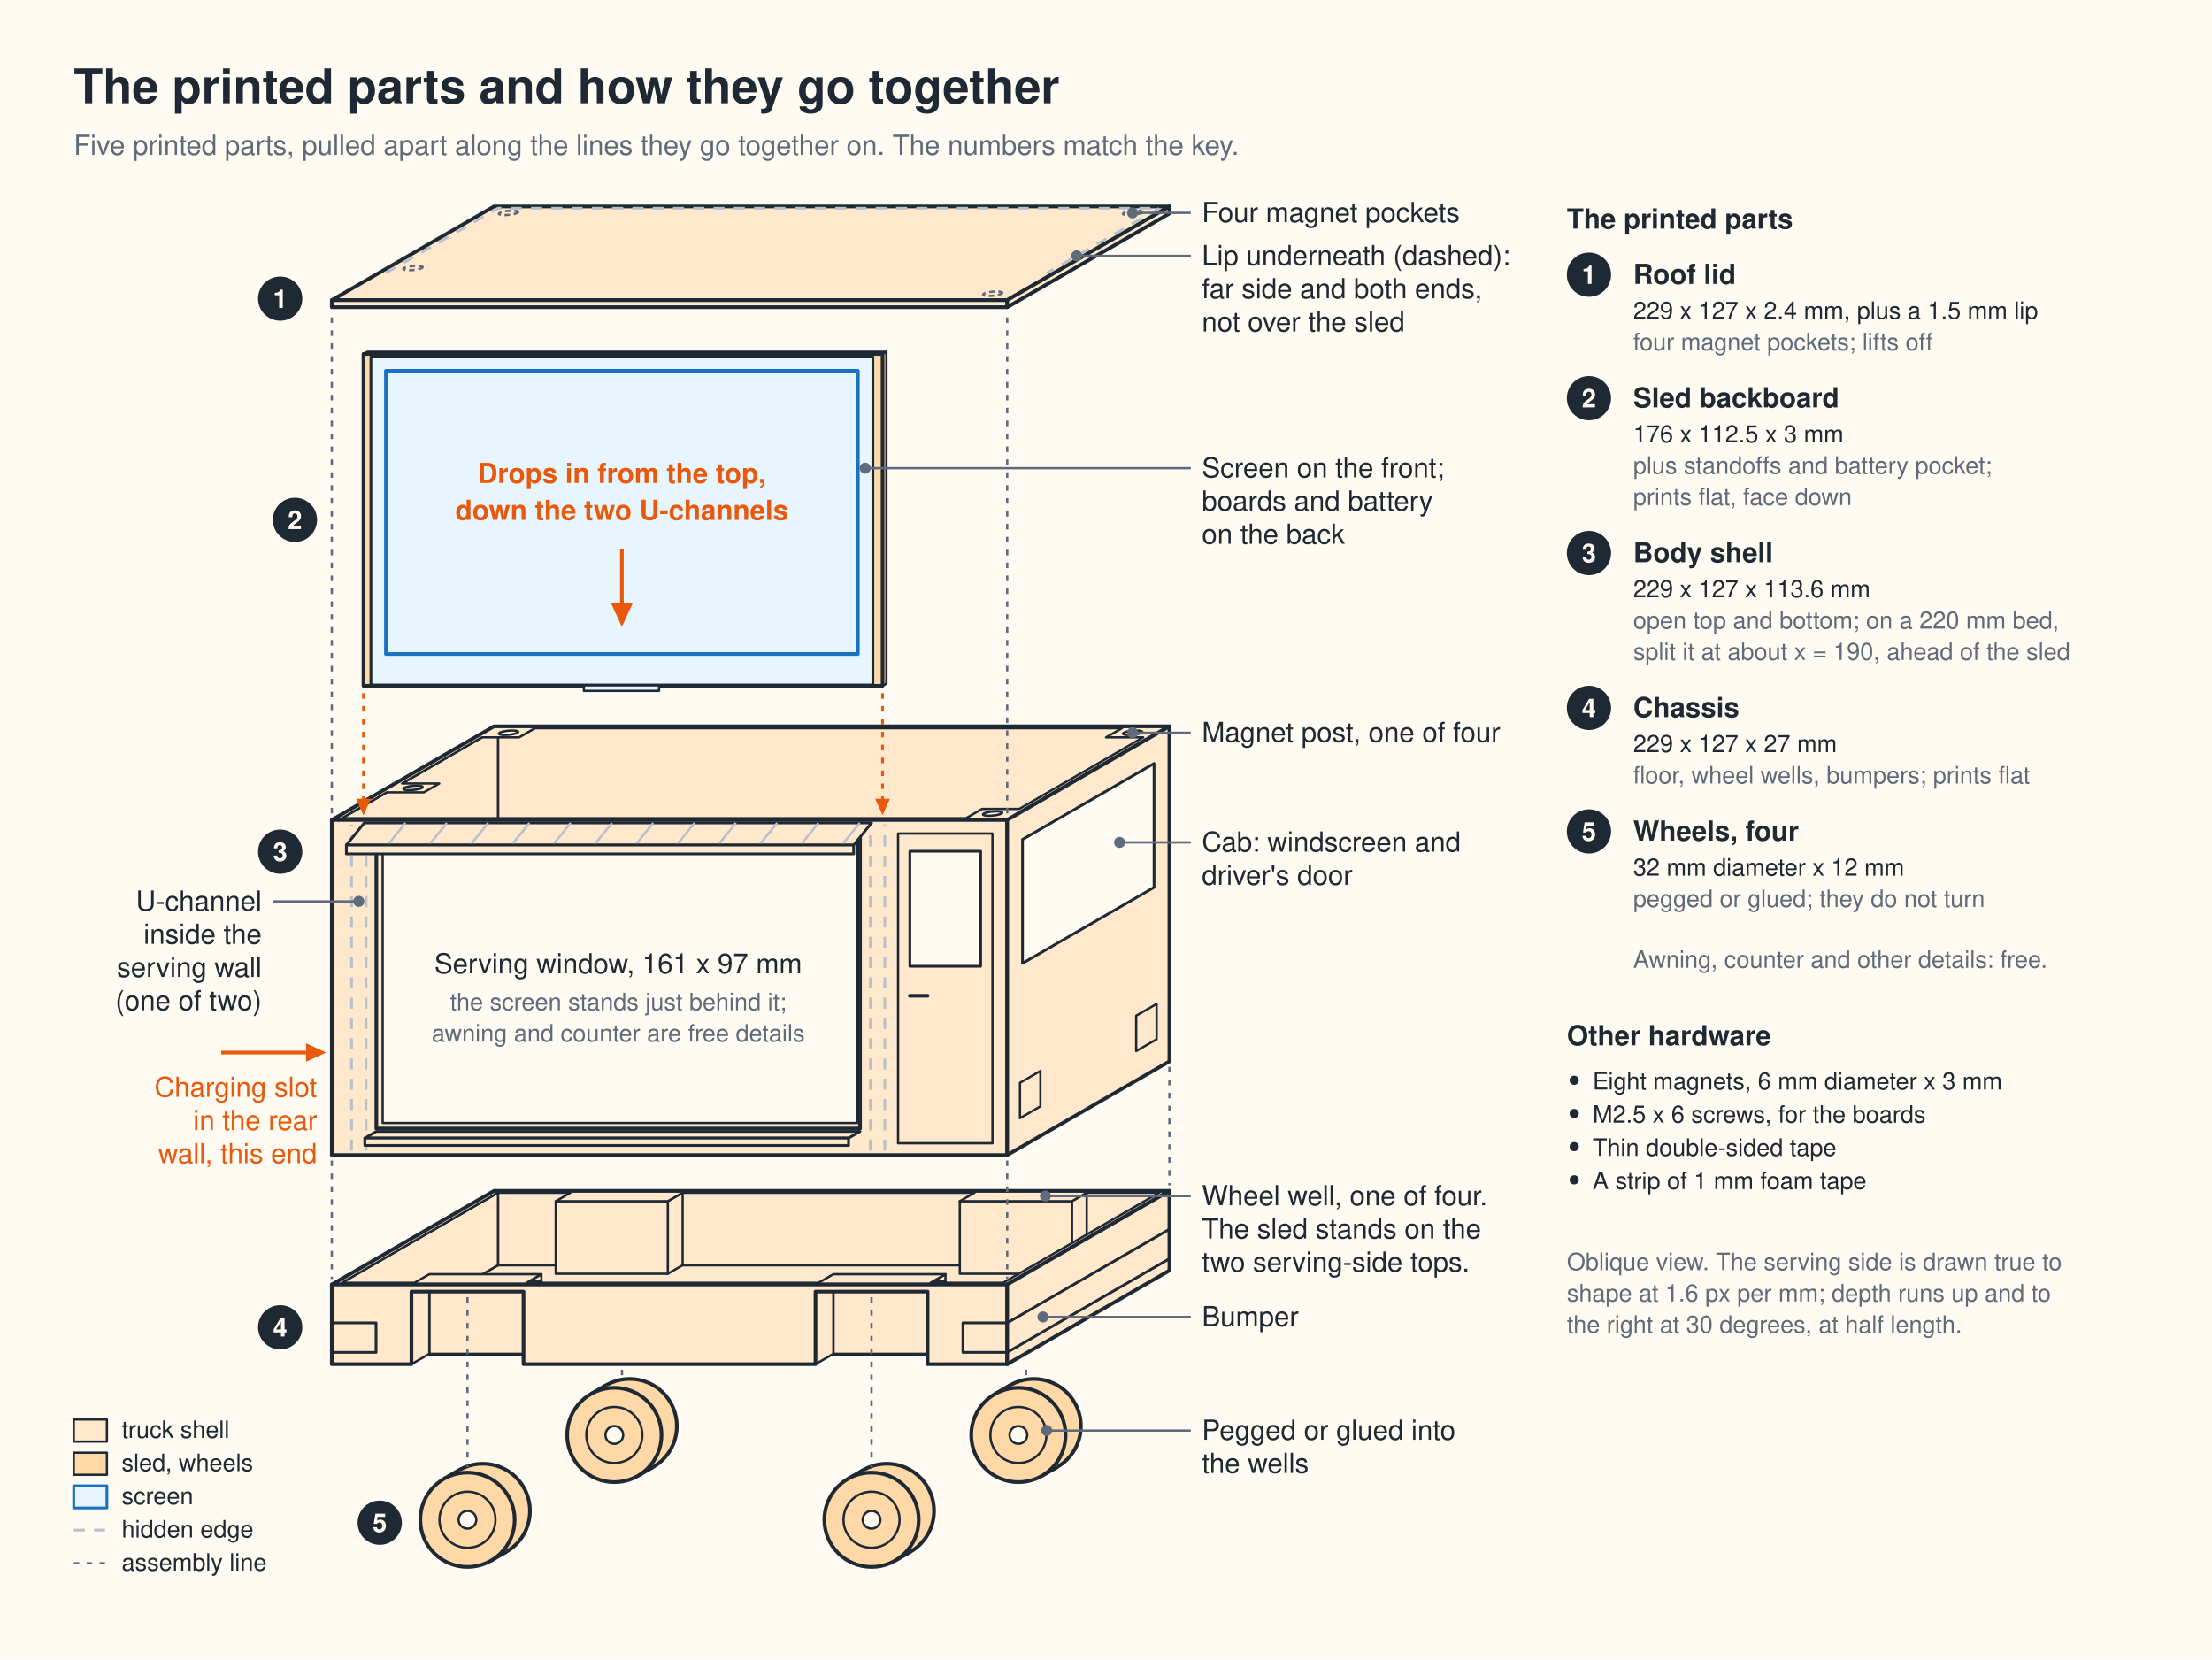
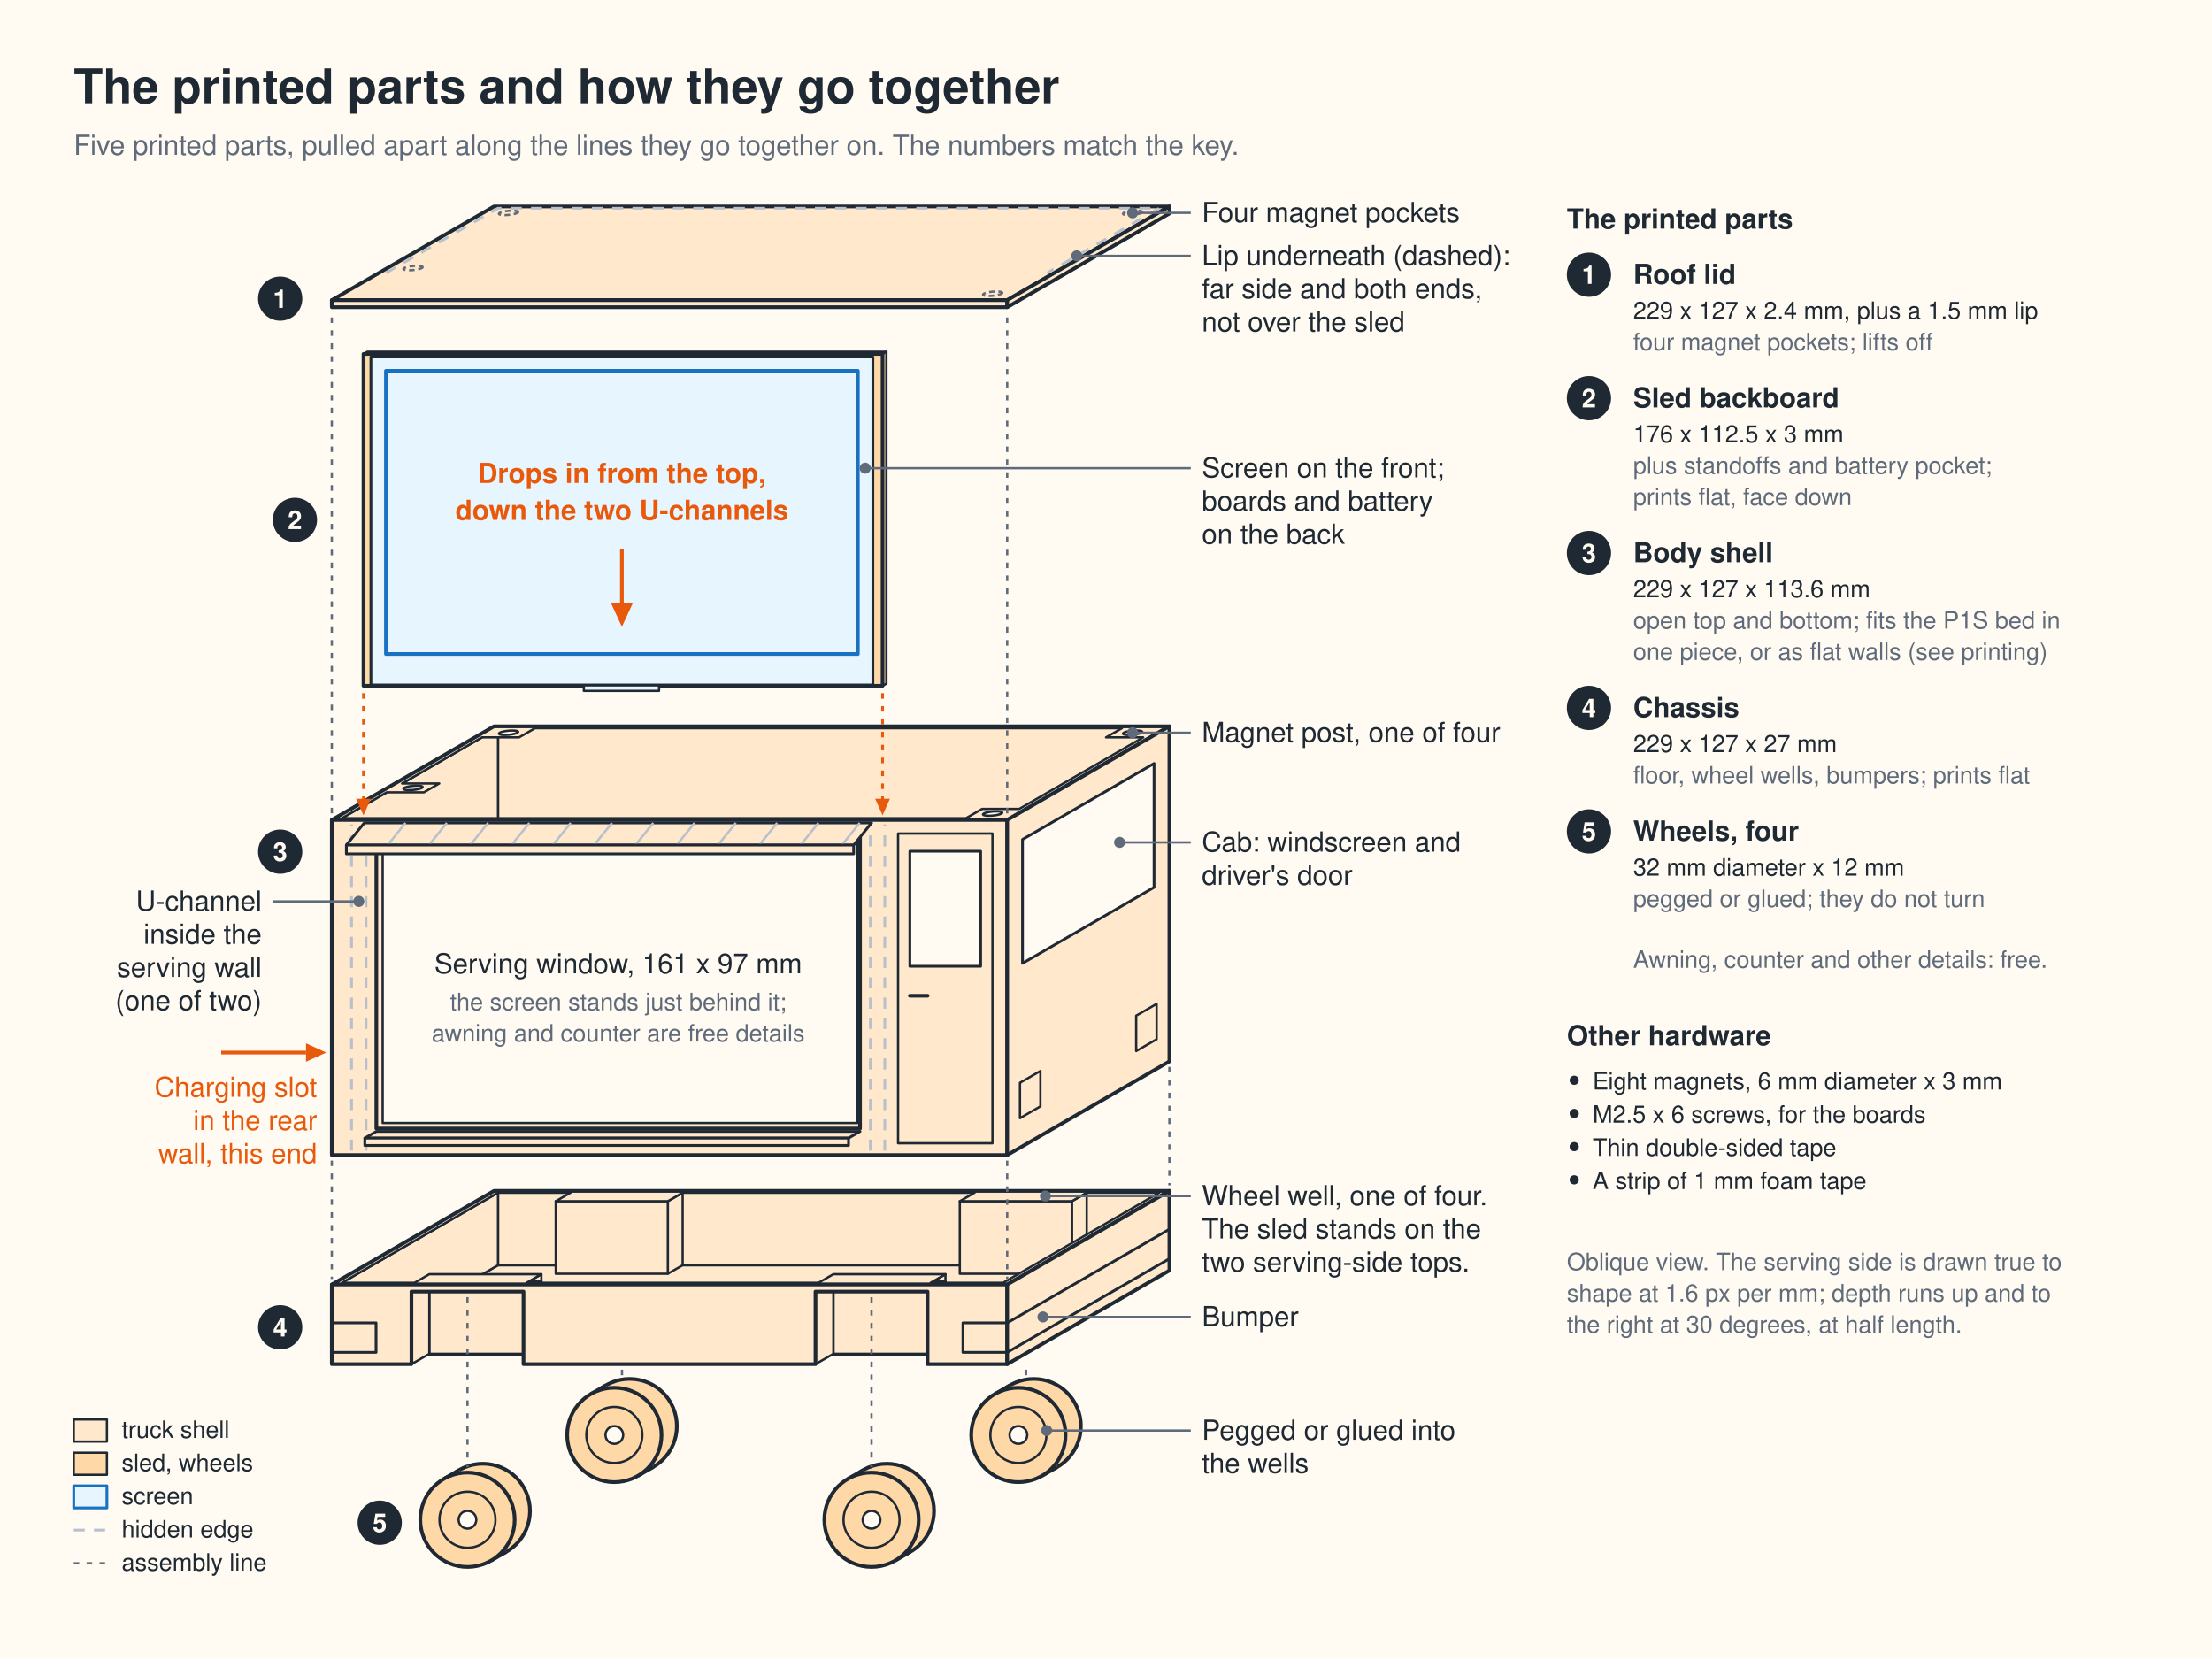
<svg xmlns="http://www.w3.org/2000/svg" viewBox="0 0 1200 900" width="100%" font-family="-apple-system, 'SF Pro Text', 'Helvetica Neue', Helvetica, Arial, sans-serif" stroke-linejoin="round">
  <rect x="0" y="0" width="1200" height="900" fill="#FFFBF2" />
  <text x="40" y="56" font-size="26" font-weight="700" fill="#1F2933">The printed parts and how they go together</text>
  <text x="40" y="84" font-size="15" fill="#5F6B7A">Five printed parts, pulled apart along the lines they go together on. The numbers match the key.</text>
  <path d="M568.19,154.24 L628.89,119.2 L628.89,116.8 L568.19,151.84 Z" fill="#FFE8CC" stroke="#1F2933" stroke-width="1.25" />
  <path d="M180,162.8 L546.4,162.8 L634.39,112 L267.99,112 Z" fill="#FFE8CC" stroke="#1F2933" stroke-width="2" />
  <path d="M180,166.64 L546.4,166.64 L546.4,162.8 L180,162.8 Z" fill="#FFE8CC" stroke="#1F2933" stroke-width="2" />
  <path d="M546.4,166.64 L634.39,115.84 L634.39,112 L546.4,162.8 Z" fill="#FFE8CC" stroke="#1F2933" stroke-width="2" />
  <path d="M209.47,148 L270.17,112.96 L628.89,112.96 L568.19,148" fill="none" stroke="#B8C0CC" stroke-width="1.5" stroke-dasharray="6 5" />
  <path d="M280.68,115.48 L281.02,115.21 L281.11,114.96 L280.93,114.73 L280.5,114.54 L279.84,114.4 L278.98,114.31 L277.96,114.28 L276.84,114.31 L275.67,114.4 L274.51,114.54 L273.42,114.73 L272.46,114.96 L271.66,115.21 L271.08,115.48 L270.74,115.75 L270.65,116 L270.83,116.23 L271.26,116.42 L271.93,116.56 L272.79,116.65 L273.8,116.68 L274.92,116.65 L276.09,116.56 L277.25,116.42 L278.34,116.23 L279.3,116 L280.1,115.75 Z" fill="none" stroke="#5F6B7A" stroke-width="1.25" stroke-dasharray="3 2" />
  <path d="M619.24,115.48 L619.58,115.21 L619.67,114.96 L619.49,114.73 L619.06,114.54 L618.4,114.4 L617.54,114.31 L616.52,114.28 L615.4,114.31 L614.23,114.4 L613.07,114.54 L611.98,114.73 L611.02,114.96 L610.22,115.21 L609.64,115.48 L609.3,115.75 L609.21,116 L609.39,116.23 L609.82,116.42 L610.49,116.56 L611.35,116.65 L612.36,116.68 L613.48,116.65 L614.65,116.56 L615.81,116.42 L616.9,116.23 L617.86,116 L618.66,115.75 Z" fill="none" stroke="#5F6B7A" stroke-width="1.25" stroke-dasharray="3 2" />
  <path d="M543.31,159.32 L543.65,159.05 L543.73,158.8 L543.56,158.57 L543.13,158.38 L542.46,158.24 L541.6,158.15 L540.59,158.12 L539.47,158.15 L538.3,158.24 L537.14,158.38 L536.05,158.57 L535.08,158.8 L534.29,159.05 L533.71,159.32 L533.37,159.59 L533.28,159.84 L533.46,160.07 L533.89,160.26 L534.55,160.4 L535.41,160.49 L536.43,160.52 L537.55,160.49 L538.72,160.4 L539.88,160.26 L540.96,160.07 L541.93,159.84 L542.72,159.59 Z" fill="none" stroke="#5F6B7A" stroke-width="1.25" stroke-dasharray="3 2" />
  <path d="M228.86,145.4 L229.2,145.13 L229.28,144.88 L229.11,144.65 L228.68,144.46 L228.01,144.32 L227.15,144.23 L226.14,144.2 L225.02,144.23 L223.85,144.32 L222.69,144.46 L221.6,144.65 L220.63,144.88 L219.84,145.13 L219.26,145.4 L218.92,145.67 L218.83,145.92 L219.01,146.15 L219.44,146.34 L220.1,146.48 L220.96,146.57 L221.98,146.6 L223.1,146.57 L224.27,146.48 L225.43,146.34 L226.51,146.15 L227.48,145.92 L228.27,145.67 Z" fill="none" stroke="#5F6B7A" stroke-width="1.25" stroke-dasharray="3 2" />
  <path d="M197.19,192 L478.79,192 L480.87,190.8 L199.27,190.8 Z" fill="#FFD8A8" stroke="#1F2933" stroke-width="1.25" />
  <path d="M478.79,372 L480.87,370.8 L480.87,190.8 L478.79,192 Z" fill="#FFD8A8" stroke="#1F2933" stroke-width="1.25" />
  <path d="M197.19,372 L478.79,372 L478.79,192 L197.19,192 Z" fill="#FFD8A8" stroke="#1F2933" stroke-width="2" />
  <path d="M316.73,374.76 L357.53,374.76 L357.53,371.56 L316.73,371.56 Z" fill="#E7F5FF" stroke="#1F2933" stroke-width="1.25" />
  <path d="M201.21,371.56 L473.53,371.56 L473.53,193.64 L201.21,193.64 Z" fill="#E7F5FF" stroke="#1F2933" stroke-width="1.5" />
  <path d="M209.37,354.76 L465.37,354.76 L465.37,201.16 L209.37,201.16 Z" fill="#E7F5FF" stroke="#1971C2" stroke-width="2" />
  <path d="M270.17,576.72 L628.89,576.72 L628.89,394.96 L270.17,394.96 Z" fill="#FFE8CC" stroke="#1F2933" stroke-width="1.25" />
  <path d="M185.5,625.6 L270.17,576.72 L270.17,394.96 L185.5,443.84 Z" fill="#FFE8CC" stroke="#1F2933" stroke-width="1.25" />
  <path d="M180,444.8 L546.4,444.8 L634.39,394 L267.99,394 Z M185.5,443.84 L524.06,443.84 L532.79,438.8 L552.95,438.8 L620.16,400 L600,400 L608.73,394.96 L290.33,394.96 L281.6,400 L261.44,400 L218.13,425 L238.29,425 L229.98,429.8 L209.82,429.8 Z" fill="#FFE8CC" fill-rule="evenodd" />
  <path d="M185.5,443.84 L524.06,443.84 L532.79,438.8 L552.95,438.8 L620.16,400 L600,400 L608.73,394.96 L290.33,394.96 L281.6,400 L261.44,400 L218.13,425 L238.29,425 L229.98,429.8 L209.82,429.8 Z" fill="none" stroke="#1F2933" stroke-width="1.25" />
  <path d="M180,444.8 L546.4,444.8 L634.39,394 L267.99,394 Z" fill="none" stroke="#1F2933" stroke-width="2" />
  <path d="M280.68,397.48 L281.02,397.21 L281.11,396.96 L280.93,396.73 L280.5,396.54 L279.84,396.4 L278.98,396.31 L277.96,396.28 L276.84,396.31 L275.67,396.4 L274.51,396.54 L273.42,396.73 L272.46,396.96 L271.66,397.21 L271.08,397.48 L270.74,397.75 L270.65,398 L270.83,398.23 L271.26,398.42 L271.93,398.56 L272.79,398.65 L273.8,398.68 L274.92,398.65 L276.09,398.56 L277.25,398.42 L278.34,398.23 L279.3,398 L280.1,397.75 Z" fill="#FFFBF2" stroke="#1F2933" stroke-width="1.25" />
  <path d="M619.24,397.48 L619.58,397.21 L619.67,396.96 L619.49,396.73 L619.06,396.54 L618.4,396.4 L617.54,396.31 L616.52,396.28 L615.4,396.31 L614.23,396.4 L613.07,396.54 L611.98,396.73 L611.02,396.96 L610.22,397.21 L609.64,397.48 L609.3,397.75 L609.21,398 L609.39,398.23 L609.82,398.42 L610.49,398.56 L611.35,398.65 L612.36,398.68 L613.48,398.65 L614.65,398.56 L615.81,398.42 L616.9,398.23 L617.86,398 L618.66,397.75 Z" fill="#FFFBF2" stroke="#1F2933" stroke-width="1.25" />
  <path d="M543.31,441.32 L543.65,441.05 L543.73,440.8 L543.56,440.57 L543.13,440.38 L542.46,440.24 L541.6,440.15 L540.59,440.12 L539.47,440.15 L538.3,440.24 L537.14,440.38 L536.05,440.57 L535.08,440.8 L534.29,441.05 L533.71,441.32 L533.37,441.59 L533.28,441.84 L533.46,442.07 L533.89,442.26 L534.55,442.4 L535.41,442.49 L536.43,442.52 L537.55,442.49 L538.72,442.4 L539.88,442.26 L540.96,442.07 L541.93,441.84 L542.72,441.59 Z" fill="#FFFBF2" stroke="#1F2933" stroke-width="1.25" />
  <path d="M228.86,427.4 L229.2,427.13 L229.28,426.88 L229.11,426.65 L228.68,426.46 L228.01,426.32 L227.15,426.23 L226.14,426.2 L225.02,426.23 L223.85,426.32 L222.69,426.46 L221.6,426.65 L220.63,426.88 L219.84,427.13 L219.26,427.4 L218.92,427.67 L218.83,427.92 L219.01,428.15 L219.44,428.34 L220.1,428.48 L220.96,428.57 L221.98,428.6 L223.1,428.57 L224.27,428.48 L225.43,428.34 L226.51,428.15 L227.48,427.92 L228.27,427.67 Z" fill="#FFFBF2" stroke="#1F2933" stroke-width="1.25" />
  <path d="M180,626.56 L546.4,626.56 L546.4,444.8 L180,444.8 Z" fill="#FFE8CC" stroke="#1F2933" stroke-width="2" />
  <path d="M204.16,612.16 L466.56,612.16 L466.56,452.16 L204.16,452.16 Z" fill="#FFE8CC" stroke="#1F2933" stroke-width="2" />
  <path d="M207.6,609.16 L465.2,609.16 L465.2,453.96 L207.6,453.96 Z" fill="#FFFBF2" stroke="#1F2933" stroke-width="1.25" />
  <line x1="190.72" y1="624.16" x2="190.72" y2="447.2" stroke="#B8C0CC" stroke-width="1.5" stroke-dasharray="6 5" />
  <line x1="198.56" y1="624.16" x2="198.56" y2="447.2" stroke="#B8C0CC" stroke-width="1.5" stroke-dasharray="6 5" />
  <line x1="472.16" y1="624.16" x2="472.16" y2="447.2" stroke="#B8C0CC" stroke-width="1.5" stroke-dasharray="6 5" />
  <line x1="480" y1="624.16" x2="480" y2="447.2" stroke="#B8C0CC" stroke-width="1.5" stroke-dasharray="6 5" />
  <path d="M487.2,620.16 L538.4,620.16 L538.4,452.16 L487.2,452.16 Z" fill="none" stroke="#1F2933" stroke-width="1.25" />
  <path d="M493.6,524.16 L532,524.16 L532,461.76 L493.6,461.76 Z" fill="#FFFBF2" stroke="#1F2933" stroke-width="1.5" />
  <line x1="493.6" y1="540.16" x2="503.2" y2="540.16" stroke="#1F2933" stroke-width="2" stroke-linecap="round" />
  <path d="M197.6,446.4 L472.8,446.4 L463.1,458.4 L187.9,458.4 Z" fill="#FFE8CC" stroke="#1F2933" stroke-width="1.5" />
  <line x1="220" y1="446.4" x2="210.3" y2="458.4" stroke="#B8C0CC" stroke-width="1.25" />
  <line x1="242.4" y1="446.4" x2="232.7" y2="458.4" stroke="#B8C0CC" stroke-width="1.25" />
  <line x1="264.8" y1="446.4" x2="255.1" y2="458.4" stroke="#B8C0CC" stroke-width="1.25" />
  <line x1="287.2" y1="446.4" x2="277.5" y2="458.4" stroke="#B8C0CC" stroke-width="1.25" />
  <line x1="309.6" y1="446.4" x2="299.9" y2="458.4" stroke="#B8C0CC" stroke-width="1.25" />
  <line x1="332" y1="446.4" x2="322.3" y2="458.4" stroke="#B8C0CC" stroke-width="1.25" />
  <line x1="354.4" y1="446.4" x2="344.7" y2="458.4" stroke="#B8C0CC" stroke-width="1.25" />
  <line x1="376.8" y1="446.4" x2="367.1" y2="458.4" stroke="#B8C0CC" stroke-width="1.25" />
  <line x1="399.2" y1="446.4" x2="389.5" y2="458.4" stroke="#B8C0CC" stroke-width="1.25" />
  <line x1="421.6" y1="446.4" x2="411.9" y2="458.4" stroke="#B8C0CC" stroke-width="1.25" />
  <line x1="444" y1="446.4" x2="434.3" y2="458.4" stroke="#B8C0CC" stroke-width="1.25" />
  <line x1="466.4" y1="446.4" x2="456.7" y2="458.4" stroke="#B8C0CC" stroke-width="1.25" />
  <path d="M187.9,458.4 L463.1,458.4 L463.1,463.2 L187.9,463.2 Z" fill="#FFE8CC" stroke="#1F2933" stroke-width="1.5" />
  <path d="M204.16,613.76 L466.56,613.76 L460.32,617.36 L197.92,617.36 Z" fill="#FFE8CC" stroke="#1F2933" stroke-width="1.5" />
  <path d="M197.92,617.36 L460.32,617.36 L460.32,621.36 L197.92,621.36 Z" fill="#FFE8CC" stroke="#1F2933" stroke-width="1.5" />
  <path d="M546.4,626.56 L634.39,575.76 L634.39,394 L546.4,444.8 Z" fill="#FFE8CC" stroke="#1F2933" stroke-width="2" />
  <path d="M554.71,522.56 L626.07,481.36 L626.07,414.16 L554.71,455.36 Z" fill="#FFFBF2" stroke="#1F2933" stroke-width="1.5" />
  <path d="M553.33,606.56 L564.41,600.16 L564.41,580.96 L553.33,587.36 Z" fill="none" stroke="#1F2933" stroke-width="1.25" />
  <path d="M616.37,570.16 L627.46,563.76 L627.46,544.56 L616.37,550.96 Z" fill="none" stroke="#1F2933" stroke-width="1.25" />
  <path d="M185.5,735.2 L544.22,735.2 L628.89,686.32 L270.17,686.32 Z" fill="#FFE8CC" stroke="#1F2933" stroke-width="1.25" />
  <path d="M270.17,686.32 L628.89,686.32 L628.89,646.96 L270.17,646.96 Z" fill="#FFE8CC" stroke="#1F2933" stroke-width="1.25" />
  <path d="M185.5,735.2 L270.17,686.32 L270.17,646.96 L185.5,695.84 Z" fill="#FFE8CC" stroke="#1F2933" stroke-width="1.25" />
  <path d="M362.29,690.96 L370.33,686.32 L370.33,646.96 L362.29,651.6 Z" fill="#FFE8CC" stroke="#1F2933" stroke-width="1.25" />
  <path d="M301.49,690.96 L362.29,690.96 L362.29,651.6 L301.49,651.6 Z" fill="#FFE8CC" stroke="#1F2933" stroke-width="1.25" />
  <path d="M285.66,735.2 L293.7,730.56 L293.7,691.2 L285.66,695.84 Z" fill="#FFE8CC" stroke="#1F2933" stroke-width="1.25" />
  <path d="M581.49,690.96 L589.53,686.32 L589.53,646.96 L581.49,651.6 Z" fill="#FFE8CC" stroke="#1F2933" stroke-width="1.25" />
  <path d="M520.69,690.96 L581.49,690.96 L581.49,651.6 L520.69,651.6 Z" fill="#FFE8CC" stroke="#1F2933" stroke-width="1.25" />
  <path d="M504.86,735.2 L512.9,730.56 L512.9,691.2 L504.86,695.84 Z" fill="#FFE8CC" stroke="#1F2933" stroke-width="1.25" />
  <path d="M232.9,734.4 L293.7,734.4 L293.7,695.04 L232.9,695.04 Z" fill="#FFE8CC" stroke="#1F2933" stroke-width="1.25" />
  <path d="M223.2,740 L232.9,734.4 L232.9,695.04 L223.2,700.64 Z" fill="#FFE8CC" stroke="#1F2933" stroke-width="1.25" />
  <path d="M452.1,734.4 L512.9,734.4 L512.9,695.04 L452.1,695.04 Z" fill="#FFE8CC" stroke="#1F2933" stroke-width="1.25" />
  <path d="M442.4,740 L452.1,734.4 L452.1,695.04 L442.4,700.64 Z" fill="#FFE8CC" stroke="#1F2933" stroke-width="1.25" />
  <path d="M180,696.8 L546.4,696.8 L634.39,646 L267.99,646 Z M185.5,695.84 L224.86,695.84 L232.9,691.2 L293.7,691.2 L285.66,695.84 L444.06,695.84 L452.1,691.2 L512.9,691.2 L504.86,695.84 L544.22,695.84 L628.89,646.96 L589.53,646.96 L581.49,651.6 L520.69,651.6 L528.73,646.96 L370.33,646.96 L362.29,651.6 L301.49,651.6 L309.53,646.96 L270.17,646.96 Z" fill="#FFE8CC" fill-rule="evenodd" />
  <path d="M185.5,695.84 L224.86,695.84 L232.9,691.2 L293.7,691.2 L285.66,695.84 L444.06,695.84 L452.1,691.2 L512.9,691.2 L504.86,695.84 L544.22,695.84 L628.89,646.96 L589.53,646.96 L581.49,651.6 L520.69,651.6 L528.73,646.96 L370.33,646.96 L362.29,651.6 L301.49,651.6 L309.53,646.96 L270.17,646.96 Z" fill="none" stroke="#1F2933" stroke-width="1.25" />
  <path d="M180,696.8 L546.4,696.8 L634.39,646 L267.99,646 Z" fill="none" stroke="#1F2933" stroke-width="2" />
  <path d="M180,740 L223.2,740 L223.2,700.64 L284,700.64 L284,740 L442.4,740 L442.4,700.64 L503.2,700.64 L503.2,740 L546.4,740 L546.4,696.8 L180,696.8 Z" fill="#FFE8CC" stroke="#1F2933" stroke-width="2" />
  <path d="M546.4,740 L634.39,689.2 L634.39,646 L546.4,696.8 Z" fill="#FFE8CC" stroke="#1F2933" stroke-width="2" />
  <path d="M546.4,733.6 L634.39,682.8 L634.39,666.8 L546.4,717.6 Z" fill="none" stroke="#1F2933" stroke-width="1.5" />
  <path d="M546.4,733.6 L522.4,733.6 L522.4,717.6 L546.4,717.6" fill="none" stroke="#1F2933" stroke-width="1.5" />
  <path d="M180,733.6 L204,733.6 L204,717.6 L180,717.6" fill="none" stroke="#1F2933" stroke-width="1.5" />
  <circle cx="341.59" cy="773.6" r="25.6" fill="#FFD8A8" stroke="#1F2933" stroke-width="2" />
  <path d="M346.07,800.57 L354.39,795.77 L328.79,751.43 L320.47,756.23 Z" fill="#FFD8A8" />
  <line x1="346.07" y1="800.57" x2="354.39" y2="795.77" stroke="#1F2933" stroke-width="2" />
  <line x1="320.47" y1="756.23" x2="328.79" y2="751.43" stroke="#1F2933" stroke-width="2" />
  <circle cx="333.27" cy="778.4" r="25.6" fill="#FFD8A8" stroke="#1F2933" stroke-width="2" />
  <circle cx="333.27" cy="778.4" r="15.2" fill="none" stroke="#1F2933" stroke-width="1.25" />
  <circle cx="333.27" cy="778.4" r="4.8" fill="#FFFBF2" stroke="#1F2933" stroke-width="1.25" />
  <circle cx="560.79" cy="773.6" r="25.6" fill="#FFD8A8" stroke="#1F2933" stroke-width="2" />
  <path d="M565.27,800.57 L573.59,795.77 L547.99,751.43 L539.67,756.23 Z" fill="#FFD8A8" />
  <line x1="565.27" y1="800.57" x2="573.59" y2="795.77" stroke="#1F2933" stroke-width="2" />
  <line x1="539.67" y1="756.23" x2="547.99" y2="751.43" stroke="#1F2933" stroke-width="2" />
  <circle cx="552.47" cy="778.4" r="25.6" fill="#FFD8A8" stroke="#1F2933" stroke-width="2" />
  <circle cx="552.47" cy="778.4" r="15.2" fill="none" stroke="#1F2933" stroke-width="1.25" />
  <circle cx="552.47" cy="778.4" r="4.8" fill="#FFFBF2" stroke="#1F2933" stroke-width="1.25" />
  <circle cx="261.91" cy="819.6" r="25.6" fill="#FFD8A8" stroke="#1F2933" stroke-width="2" />
  <path d="M266.4,846.57 L274.71,841.77 L249.11,797.43 L240.8,802.23 Z" fill="#FFD8A8" />
  <line x1="266.4" y1="846.57" x2="274.71" y2="841.77" stroke="#1F2933" stroke-width="2" />
  <line x1="240.8" y1="802.23" x2="249.11" y2="797.43" stroke="#1F2933" stroke-width="2" />
  <circle cx="253.6" cy="824.4" r="25.6" fill="#FFD8A8" stroke="#1F2933" stroke-width="2" />
  <circle cx="253.6" cy="824.4" r="15.2" fill="none" stroke="#1F2933" stroke-width="1.25" />
  <circle cx="253.6" cy="824.4" r="4.8" fill="#FFFBF2" stroke="#1F2933" stroke-width="1.25" />
  <circle cx="481.11" cy="819.6" r="25.6" fill="#FFD8A8" stroke="#1F2933" stroke-width="2" />
  <path d="M485.6,846.57 L493.91,841.77 L468.31,797.43 L460,802.23 Z" fill="#FFD8A8" />
  <line x1="485.6" y1="846.57" x2="493.91" y2="841.77" stroke="#1F2933" stroke-width="2" />
  <line x1="460" y1="802.23" x2="468.31" y2="797.43" stroke="#1F2933" stroke-width="2" />
  <circle cx="472.8" cy="824.4" r="25.6" fill="#FFD8A8" stroke="#1F2933" stroke-width="2" />
  <circle cx="472.8" cy="824.4" r="15.2" fill="none" stroke="#1F2933" stroke-width="1.25" />
  <circle cx="472.8" cy="824.4" r="4.8" fill="#FFFBF2" stroke="#1F2933" stroke-width="1.25" />
  <line x1="180" y1="172.2" x2="180" y2="441.8" stroke="#5F6B7A" stroke-width="1.25" stroke-dasharray="3 4" />
  <line x1="546.4" y1="172.2" x2="546.4" y2="441.8" stroke="#5F6B7A" stroke-width="1.25" stroke-dasharray="3 4" />
  <line x1="197.19" y1="376" x2="197.19" y2="434.28" stroke="#E8590C" stroke-width="1.5" stroke-dasharray="3 4" />
  <path d="M197.19,442.28 L193.19,433.28 L201.19,433.28 Z" fill="#E8590C" />
  <line x1="478.79" y1="376" x2="478.79" y2="434.28" stroke="#E8590C" stroke-width="1.5" stroke-dasharray="3 4" />
  <path d="M478.79,442.28 L474.79,433.28 L482.79,433.28 Z" fill="#E8590C" />
  <line x1="180" y1="629.56" x2="180" y2="693.8" stroke="#5F6B7A" stroke-width="1.25" stroke-dasharray="3 4" />
  <line x1="546.4" y1="629.56" x2="546.4" y2="693.8" stroke="#5F6B7A" stroke-width="1.25" stroke-dasharray="3 4" />
  <line x1="634.39" y1="578.76" x2="634.39" y2="643" stroke="#5F6B7A" stroke-width="1.25" stroke-dasharray="3 4" />
  <line x1="253.6" y1="703.64" x2="253.6" y2="795.8" stroke="#5F6B7A" stroke-width="1.25" stroke-dasharray="3 4" />
  <line x1="337.43" y1="743" x2="337.43" y2="747.4" stroke="#5F6B7A" stroke-width="1.25" stroke-dasharray="3 4" />
  <line x1="472.8" y1="703.64" x2="472.8" y2="795.8" stroke="#5F6B7A" stroke-width="1.25" stroke-dasharray="3 4" />
  <line x1="556.63" y1="743" x2="556.63" y2="747.4" stroke="#5F6B7A" stroke-width="1.25" stroke-dasharray="3 4" />
  <circle cx="152" cy="162" r="12" fill="#1F2933" />
  <text x="152" y="167" font-size="14" font-weight="700" fill="#FFFBF2" text-anchor="middle">1</text>
  <circle cx="160" cy="282" r="12" fill="#1F2933" />
  <text x="160" y="287" font-size="14" font-weight="700" fill="#FFFBF2" text-anchor="middle">2</text>
  <circle cx="152" cy="462" r="12" fill="#1F2933" />
  <text x="152" y="467" font-size="14" font-weight="700" fill="#FFFBF2" text-anchor="middle">3</text>
  <circle cx="152" cy="720" r="12" fill="#1F2933" />
  <text x="152" y="725" font-size="14" font-weight="700" fill="#FFFBF2" text-anchor="middle">4</text>
  <circle cx="206" cy="826" r="12" fill="#1F2933" />
  <text x="206" y="831" font-size="14" font-weight="700" fill="#FFFBF2" text-anchor="middle">5</text>
  <text x="337.37" y="262" font-size="15" font-weight="600" fill="#E8590C" text-anchor="middle">Drops in from the top,</text>
  <text x="337.37" y="282" font-size="15" font-weight="600" fill="#E8590C" text-anchor="middle">down the two U-channels</text>
  <line x1="337.37" y1="298" x2="337.37" y2="328" stroke="#E8590C" stroke-width="2" />
  <path d="M337.37,340 L331.37,327 L343.37,327 Z" fill="#E8590C" />
  <text x="335.36" y="528" font-size="15" fill="#1F2933" text-anchor="middle">Serving window, 161 x 97 mm</text>
  <text x="335.36" y="548" font-size="13" fill="#5F6B7A" text-anchor="middle">the screen stands just behind it;</text>
  <text x="335.36" y="565" font-size="13" fill="#5F6B7A" text-anchor="middle">awning and counter are free details</text>
  <path d="M646,115.48 L614.44,115.48" fill="none" stroke="#5F6B7A" stroke-width="1.25" />
  <circle cx="614.44" cy="115.48" r="3" fill="#5F6B7A" />
  <text x="652" y="120.48" font-size="15" fill="#1F2933">Four magnet pockets</text>
  <path d="M646,138.8 L584.13,138.8" fill="none" stroke="#5F6B7A" stroke-width="1.25" />
  <circle cx="584.13" cy="138.8" r="3" fill="#5F6B7A" />
  <text x="652" y="143.8" font-size="15" fill="#1F2933">Lip underneath (dashed):</text>
  <text x="652" y="161.8" font-size="15" fill="#1F2933">far side and both ends,</text>
  <text x="652" y="179.8" font-size="15" fill="#1F2933">not over the sled</text>
  <path d="M646,253.96 L469.37,253.96 L469.37,253.96" fill="none" stroke="#5F6B7A" stroke-width="1.25" />
  <circle cx="469.37" cy="253.96" r="3" fill="#5F6B7A" />
  <text x="652" y="258.96" font-size="15" fill="#1F2933">Screen on the front;</text>
  <text x="652" y="276.96" font-size="15" fill="#1F2933">boards and battery</text>
  <text x="652" y="294.96" font-size="15" fill="#1F2933">on the back</text>
  <path d="M646,397.48 L614.44,397.48" fill="none" stroke="#5F6B7A" stroke-width="1.25" />
  <circle cx="614.44" cy="397.48" r="3" fill="#5F6B7A" />
  <text x="652" y="402.48" font-size="15" fill="#1F2933">Magnet post, one of four</text>
  <path d="M646,456.96 L607.37,456.96" fill="none" stroke="#5F6B7A" stroke-width="1.25" />
  <circle cx="607.37" cy="456.96" r="3" fill="#5F6B7A" />
  <text x="652" y="461.96" font-size="15" fill="#1F2933">Cab: windscreen and</text>
  <text x="652" y="479.96" font-size="15" fill="#1F2933">driver's door</text>
  <path d="M646,648.8 L567.14,648.8" fill="none" stroke="#5F6B7A" stroke-width="1.25" />
  <circle cx="567.14" cy="648.8" r="3" fill="#5F6B7A" />
  <text x="652" y="653.8" font-size="15" fill="#1F2933">Wheel well, one of four.</text>
  <text x="652" y="671.8" font-size="15" fill="#1F2933">The sled stands on the</text>
  <text x="652" y="689.8" font-size="15" fill="#1F2933">two serving-side tops.</text>
  <path d="M646,714.4 L565.8,714.4" fill="none" stroke="#5F6B7A" stroke-width="1.25" />
  <circle cx="565.8" cy="714.4" r="3" fill="#5F6B7A" />
  <text x="652" y="719.4" font-size="15" fill="#1F2933">Bumper</text>
  <path d="M646,776 L567.83,776" fill="none" stroke="#5F6B7A" stroke-width="1.25" />
  <circle cx="567.83" cy="776" r="3" fill="#5F6B7A" />
  <text x="652" y="781" font-size="15" fill="#1F2933">Pegged or glued into</text>
  <text x="652" y="799" font-size="15" fill="#1F2933">the wells</text>
  <path d="M148,488.96 L194.64,488.96" fill="none" stroke="#5F6B7A" stroke-width="1.25" />
  <circle cx="194.64" cy="488.96" r="3" fill="#5F6B7A" />
  <text x="142" y="493.96" font-size="15" fill="#1F2933" text-anchor="end">U-channel</text>
  <text x="142" y="511.96" font-size="15" fill="#1F2933" text-anchor="end">inside the</text>
  <text x="142" y="529.96" font-size="15" fill="#1F2933" text-anchor="end">serving wall</text>
  <text x="142" y="547.96" font-size="15" fill="#1F2933" text-anchor="end">(one of two)</text>
  <line x1="120" y1="570.96" x2="166" y2="570.96" stroke="#E8590C" stroke-width="2" />
  <path d="M177,570.96 L166,575.96 L166,565.96 Z" fill="#E8590C" />
  <text x="172" y="594.96" font-size="15" fill="#E8590C" text-anchor="end">Charging slot</text>
  <text x="172" y="612.96" font-size="15" fill="#E8590C" text-anchor="end">in the rear</text>
  <text x="172" y="630.96" font-size="15" fill="#E8590C" text-anchor="end">wall, this end</text>
  <text x="850" y="124" font-size="15" font-weight="700" fill="#1F2933">The printed parts</text>
  <circle cx="862" cy="149" r="12" fill="#1F2933" />
  <text x="862" y="154" font-size="14" font-weight="700" fill="#FFFBF2" text-anchor="middle">1</text>
  <text x="886" y="154" font-size="15" font-weight="600" fill="#1F2933">Roof lid</text>
  <text x="886" y="173" font-size="13" fill="#1F2933">229 x 127 x 2.4 mm, plus a 1.5 mm lip</text>
  <text x="886" y="190" font-size="13" fill="#5F6B7A">four magnet pockets; lifts off</text>
  <circle cx="862" cy="216" r="12" fill="#1F2933" />
  <text x="862" y="221" font-size="14" font-weight="700" fill="#FFFBF2" text-anchor="middle">2</text>
  <text x="886" y="221" font-size="15" font-weight="600" fill="#1F2933">Sled backboard</text>
  <text x="886" y="240" font-size="13" fill="#1F2933">176 x 112.5 x 3 mm</text>
  <text x="886" y="257" font-size="13" fill="#5F6B7A">plus standoffs and battery pocket;</text>
  <text x="886" y="274" font-size="13" fill="#5F6B7A">prints flat, face down</text>
  <circle cx="862" cy="300" r="12" fill="#1F2933" />
  <text x="862" y="305" font-size="14" font-weight="700" fill="#FFFBF2" text-anchor="middle">3</text>
  <text x="886" y="305" font-size="15" font-weight="600" fill="#1F2933">Body shell</text>
  <text x="886" y="324" font-size="13" fill="#1F2933">229 x 127 x 113.6 mm</text>
-   <text x="886" y="341" font-size="13" fill="#5F6B7A">open top and bottom; on a 220 mm bed,</text>
-   <text x="886" y="358" font-size="13" fill="#5F6B7A">split it at about x = 190, ahead of the sled</text>
+   <text x="886" y="341" font-size="13" fill="#5F6B7A">open top and bottom; fits the P1S bed in</text>
+   <text x="886" y="358" font-size="13" fill="#5F6B7A">one piece, or as flat walls (see printing)</text>
  <circle cx="862" cy="384" r="12" fill="#1F2933" />
  <text x="862" y="389" font-size="14" font-weight="700" fill="#FFFBF2" text-anchor="middle">4</text>
  <text x="886" y="389" font-size="15" font-weight="600" fill="#1F2933">Chassis</text>
  <text x="886" y="408" font-size="13" fill="#1F2933">229 x 127 x 27 mm</text>
  <text x="886" y="425" font-size="13" fill="#5F6B7A">floor, wheel wells, bumpers; prints flat</text>
  <circle cx="862" cy="451" r="12" fill="#1F2933" />
  <text x="862" y="456" font-size="14" font-weight="700" fill="#FFFBF2" text-anchor="middle">5</text>
  <text x="886" y="456" font-size="15" font-weight="600" fill="#1F2933">Wheels, four</text>
  <text x="886" y="475" font-size="13" fill="#1F2933">32 mm diameter x 12 mm</text>
  <text x="886" y="492" font-size="13" fill="#5F6B7A">pegged or glued; they do not turn</text>
  <text x="886" y="525" font-size="13" fill="#5F6B7A">Awning, counter and other details: free.</text>
  <text x="850" y="567" font-size="15" font-weight="700" fill="#1F2933">Other hardware</text>
  <circle cx="854" cy="586" r="2.5" fill="#1F2933" />
  <text x="864" y="591" font-size="13" fill="#1F2933">Eight magnets, 6 mm diameter x 3 mm</text>
  <circle cx="854" cy="604" r="2.5" fill="#1F2933" />
  <text x="864" y="609" font-size="13" fill="#1F2933">M2.5 x 6 screws, for the boards</text>
  <circle cx="854" cy="622" r="2.5" fill="#1F2933" />
  <text x="864" y="627" font-size="13" fill="#1F2933">Thin double-sided tape</text>
  <circle cx="854" cy="640" r="2.5" fill="#1F2933" />
  <text x="864" y="645" font-size="13" fill="#1F2933">A strip of 1 mm foam tape</text>
  <text x="850" y="689" font-size="13" fill="#5F6B7A">Oblique view. The serving side is drawn true to</text>
  <text x="850" y="706" font-size="13" fill="#5F6B7A">shape at 1.6 px per mm; depth runs up and to</text>
  <text x="850" y="723" font-size="13" fill="#5F6B7A">the right at 30 degrees, at half length.</text>
  <rect x="40" y="770" width="18" height="12" fill="#FFE8CC" stroke="#1F2933" stroke-width="1.25" />
  <text x="66" y="780" font-size="13" fill="#1F2933">truck shell</text>
  <rect x="40" y="788" width="18" height="12" fill="#FFD8A8" stroke="#1F2933" stroke-width="1.25" />
  <text x="66" y="798" font-size="13" fill="#1F2933">sled, wheels</text>
  <rect x="40" y="806" width="18" height="12" fill="#E7F5FF" stroke="#1971C2" stroke-width="1.5" />
  <text x="66" y="816" font-size="13" fill="#1F2933">screen</text>
  <line x1="40" y1="830" x2="58" y2="830" stroke="#B8C0CC" stroke-width="1.5" stroke-dasharray="6 5" />
  <text x="66" y="834" font-size="13" fill="#1F2933">hidden edge</text>
  <line x1="40" y1="848" x2="58" y2="848" stroke="#5F6B7A" stroke-width="1.25" stroke-dasharray="3 4" />
  <text x="66" y="852" font-size="13" fill="#1F2933">assembly line</text>
</svg>
